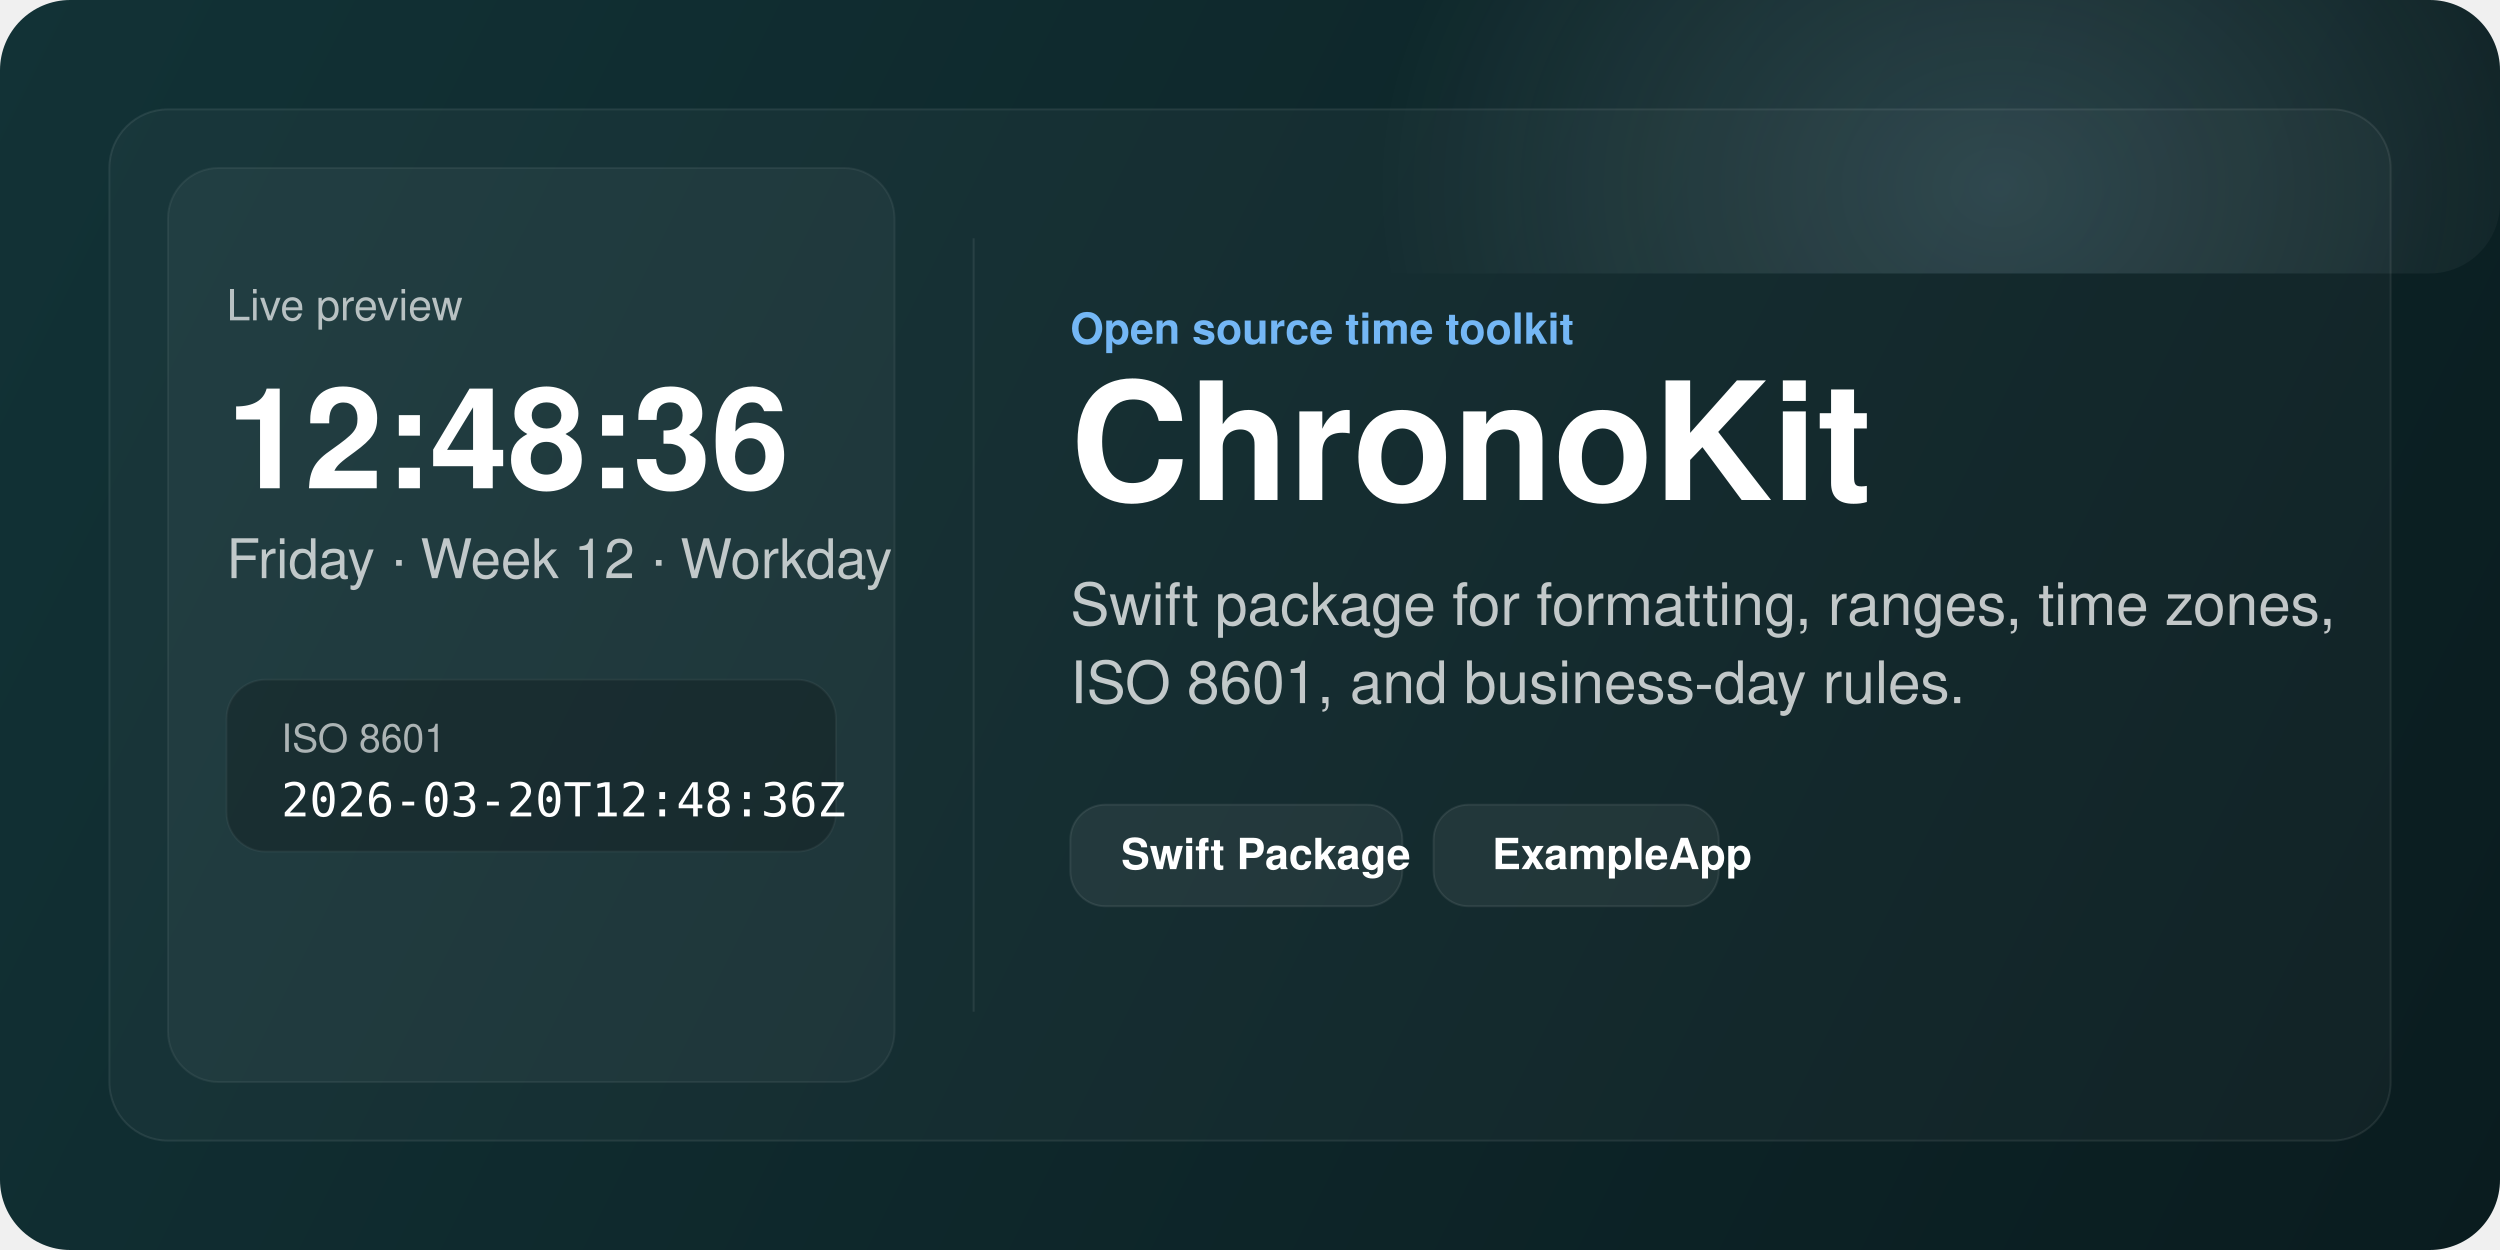
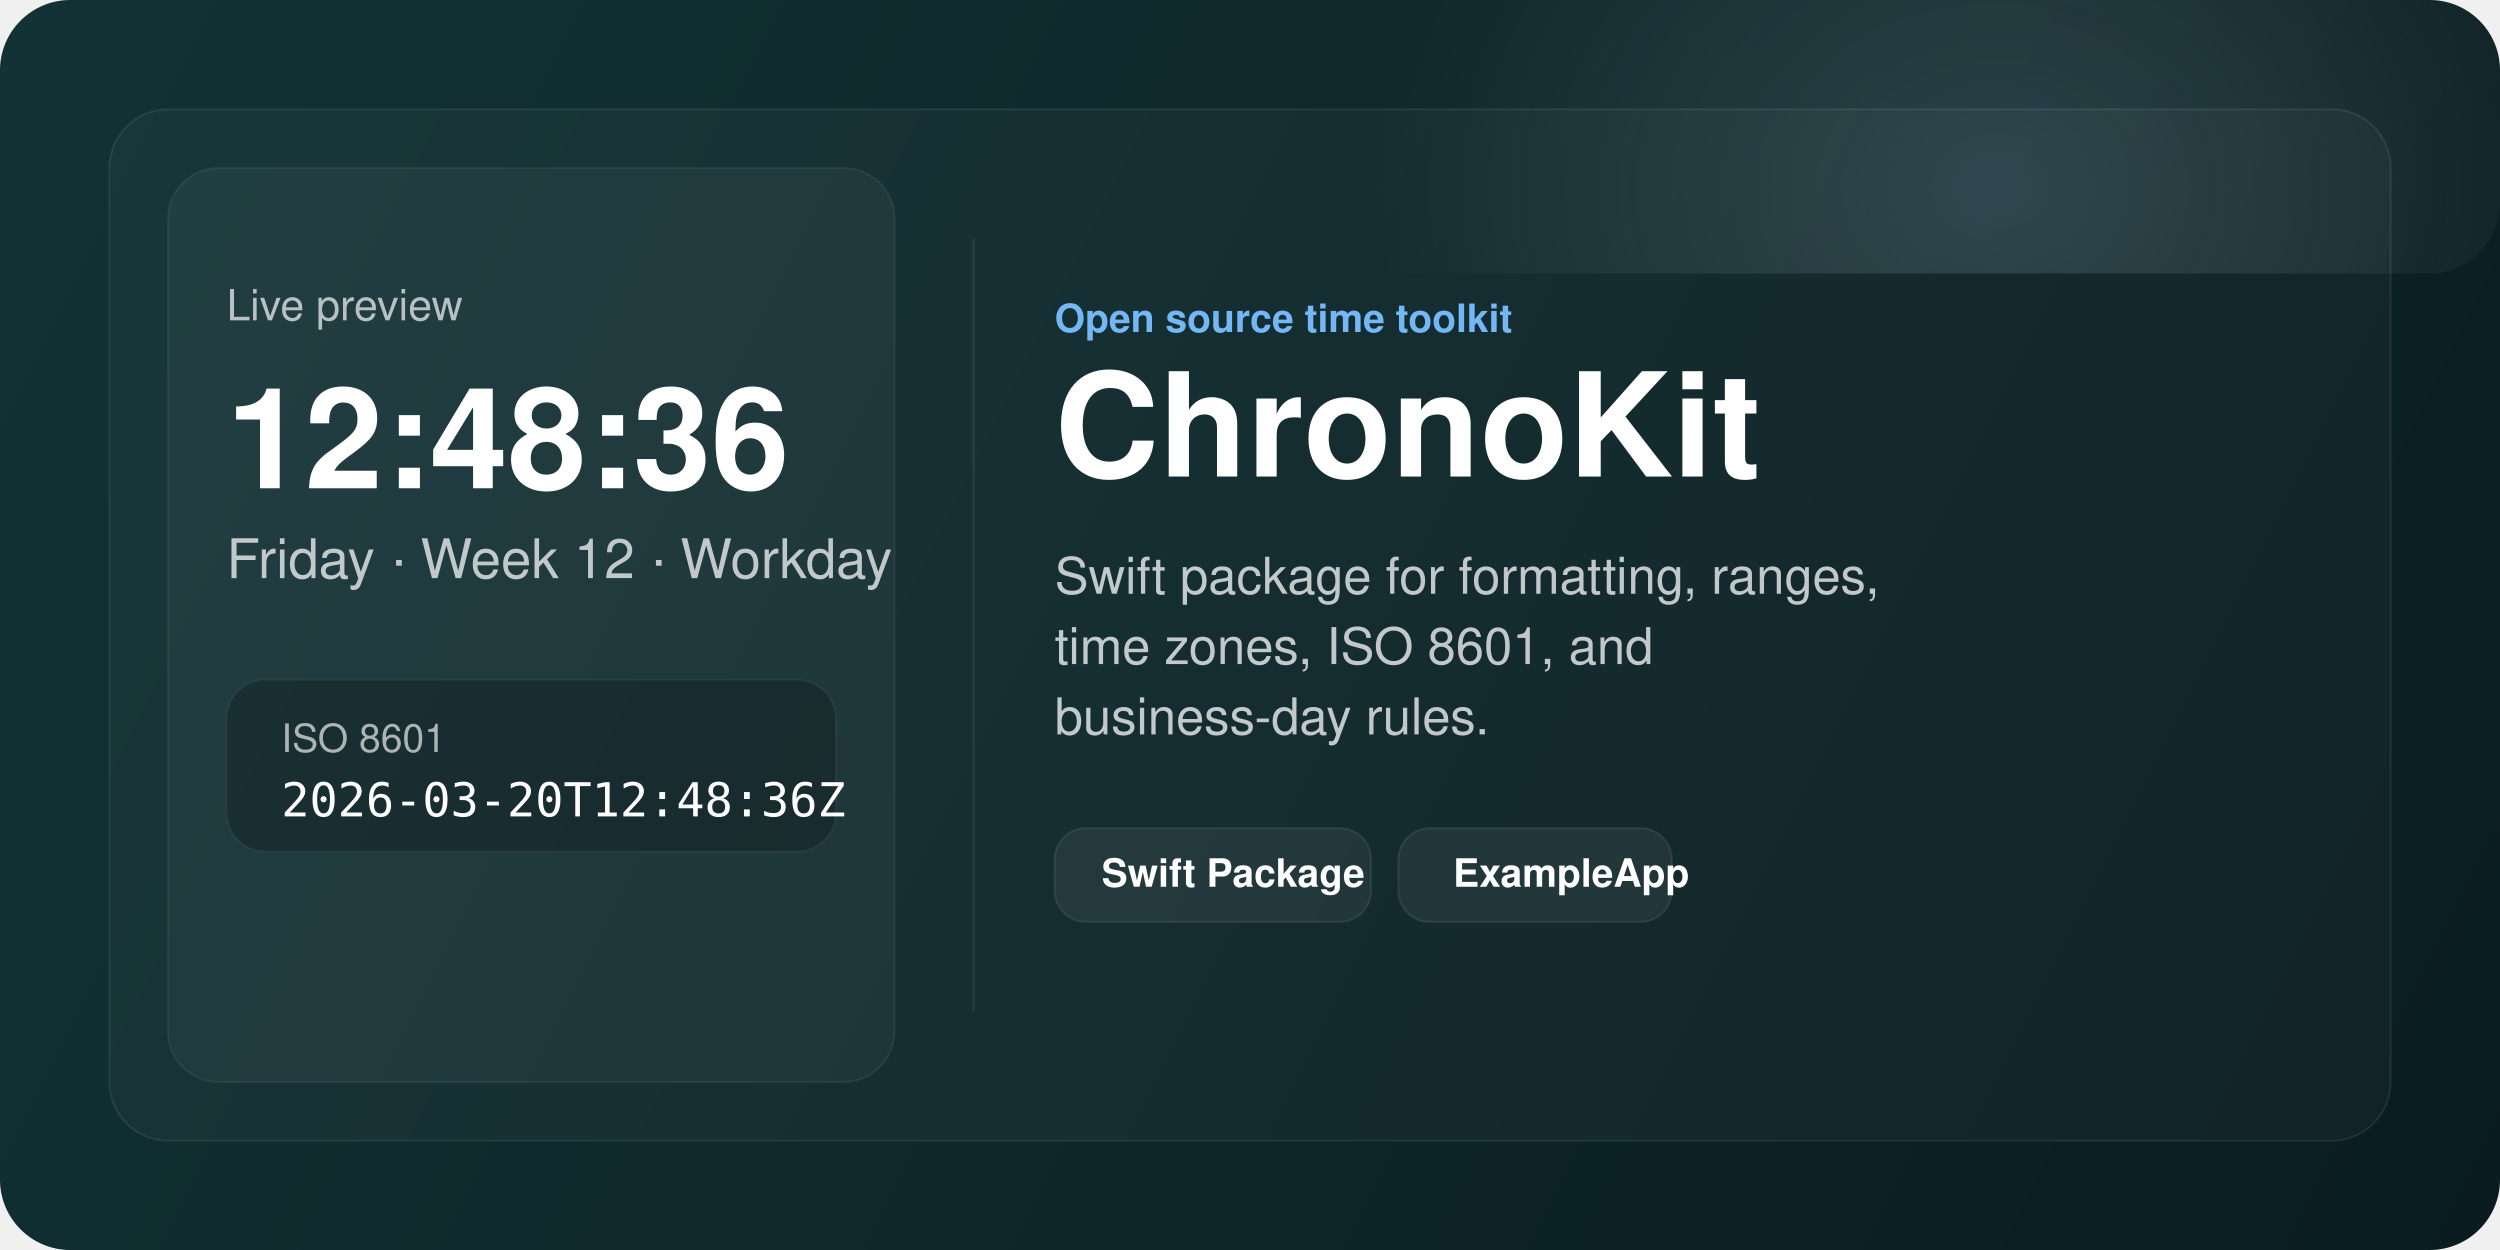
<svg xmlns="http://www.w3.org/2000/svg" width="1280" height="640" viewBox="0 0 1280 640" fill="none">
  <defs>
    <linearGradient id="bg" x1="0" y1="0" x2="1280" y2="640" gradientUnits="userSpaceOnUse">
      <stop stop-color="#123236" />
      <stop offset="1" stop-color="#0A1C1F" />
    </linearGradient>
    <radialGradient id="glow" cx="0" cy="0" r="1" gradientUnits="userSpaceOnUse" gradientTransform="translate(1024 96) rotate(90) scale(260 320)">
      <stop stop-color="rgba(188,232,255,0.16)" />
      <stop offset="1" stop-color="rgba(255,255,255,0)" />
    </radialGradient>
  </defs>
  <rect width="1280" height="640" rx="36" fill="url(#bg)" />
  <rect width="1280" height="140" rx="36" fill="url(#glow)" />
  <rect x="56" y="56" width="1168" height="528" rx="30" fill="rgba(255,255,255,0.03)" stroke="rgba(255,255,255,0.08)" />
  <rect x="86" y="86" width="372" height="468" rx="26" fill="rgba(255,255,255,0.04)" stroke="rgba(255,255,255,0.06)" />
  <text x="116" y="164" fill="rgba(255,255,255,0.68)" font-size="22" font-family="SF Pro Text, Avenir Next, Helvetica, Arial, sans-serif">Live preview</text>
  <text x="116" y="250" fill="white" font-size="72" font-family="SF Pro Display, Avenir Next, Helvetica, Arial, sans-serif" font-weight="700">12:48:36</text>
  <text x="116" y="296" fill="rgba(255,255,255,0.72)" font-size="28" font-family="SF Pro Text, Avenir Next, Helvetica, Arial, sans-serif">Friday · Week 12 · Workday</text>
  <rect x="116" y="348" width="312" height="88" rx="20" fill="rgba(0,0,0,0.22)" stroke="rgba(255,255,255,0.05)" />
  <text x="144" y="385" fill="rgba(255,255,255,0.64)" font-size="20" font-family="SF Pro Text, Avenir Next, Helvetica, Arial, sans-serif">ISO 8601</text>
  <text x="144" y="418" fill="white" font-size="24" font-family="SF Mono, Menlo, monospace">2026-03-20T12:48:36Z</text>
  <rect x="498" y="122" width="1" height="396" fill="rgba(255,255,255,0.08)" />
-   <text x="548" y="176" fill="rgba(121,190,255,0.95)" font-size="22" font-family="SF Pro Text, Avenir Next, Helvetica, Arial, sans-serif" font-weight="600">Open source time toolkit</text>
-   <text x="548" y="256" fill="white" font-size="84" font-family="SF Pro Display, Avenir Next, Helvetica, Arial, sans-serif" font-weight="700">ChronoKit</text>
-   <text x="548" y="320" fill="rgba(255,255,255,0.74)" font-size="30" font-family="SF Pro Text, Avenir Next, Helvetica, Arial, sans-serif">Swift package for formatting, ranges, time zones,</text>
-   <text x="548" y="360" fill="rgba(255,255,255,0.74)" font-size="30" font-family="SF Pro Text, Avenir Next, Helvetica, Arial, sans-serif">ISO 8601, and business-day rules.</text>
-   <rect x="548" y="412" width="170" height="52" rx="18" fill="rgba(255,255,255,0.06)" stroke="rgba(255,255,255,0.08)" />
-   <text x="574" y="445" fill="white" font-size="22" font-family="SF Pro Text, Avenir Next, Helvetica, Arial, sans-serif" font-weight="600">Swift Package</text>
-   <rect x="734" y="412" width="146" height="52" rx="18" fill="rgba(255,255,255,0.06)" stroke="rgba(255,255,255,0.08)" />
-   <text x="764" y="445" fill="white" font-size="22" font-family="SF Pro Text, Avenir Next, Helvetica, Arial, sans-serif" font-weight="600">ExampleApp</text>
+   <text x="540" y="170" fill="rgba(121,190,255,0.95)" font-size="20" font-family="SF Pro Text, Avenir Next, Helvetica, Arial, sans-serif" font-weight="600">Open source time toolkit</text>
+   <text x="540" y="244" fill="white" font-size="74" font-family="SF Pro Display, Avenir Next, Helvetica, Arial, sans-serif" font-weight="700">ChronoKit</text>
+   <text x="540" y="304" fill="rgba(255,255,255,0.74)" font-size="26" font-family="SF Pro Text, Avenir Next, Helvetica, Arial, sans-serif">Swift package for formatting, ranges,</text>
+   <text x="540" y="340" fill="rgba(255,255,255,0.74)" font-size="26" font-family="SF Pro Text, Avenir Next, Helvetica, Arial, sans-serif">time zones, ISO 8601, and</text>
+   <text x="540" y="376" fill="rgba(255,255,255,0.74)" font-size="26" font-family="SF Pro Text, Avenir Next, Helvetica, Arial, sans-serif">business-day rules.</text>
+   <rect x="540" y="424" width="162" height="48" rx="16" fill="rgba(255,255,255,0.06)" stroke="rgba(255,255,255,0.08)" />
+   <text x="564" y="454" fill="white" font-size="20" font-family="SF Pro Text, Avenir Next, Helvetica, Arial, sans-serif" font-weight="600">Swift Package</text>
+   <rect x="716" y="424" width="140" height="48" rx="16" fill="rgba(255,255,255,0.06)" stroke="rgba(255,255,255,0.08)" />
+   <text x="744" y="454" fill="white" font-size="20" font-family="SF Pro Text, Avenir Next, Helvetica, Arial, sans-serif" font-weight="600">ExampleApp</text>
</svg>
